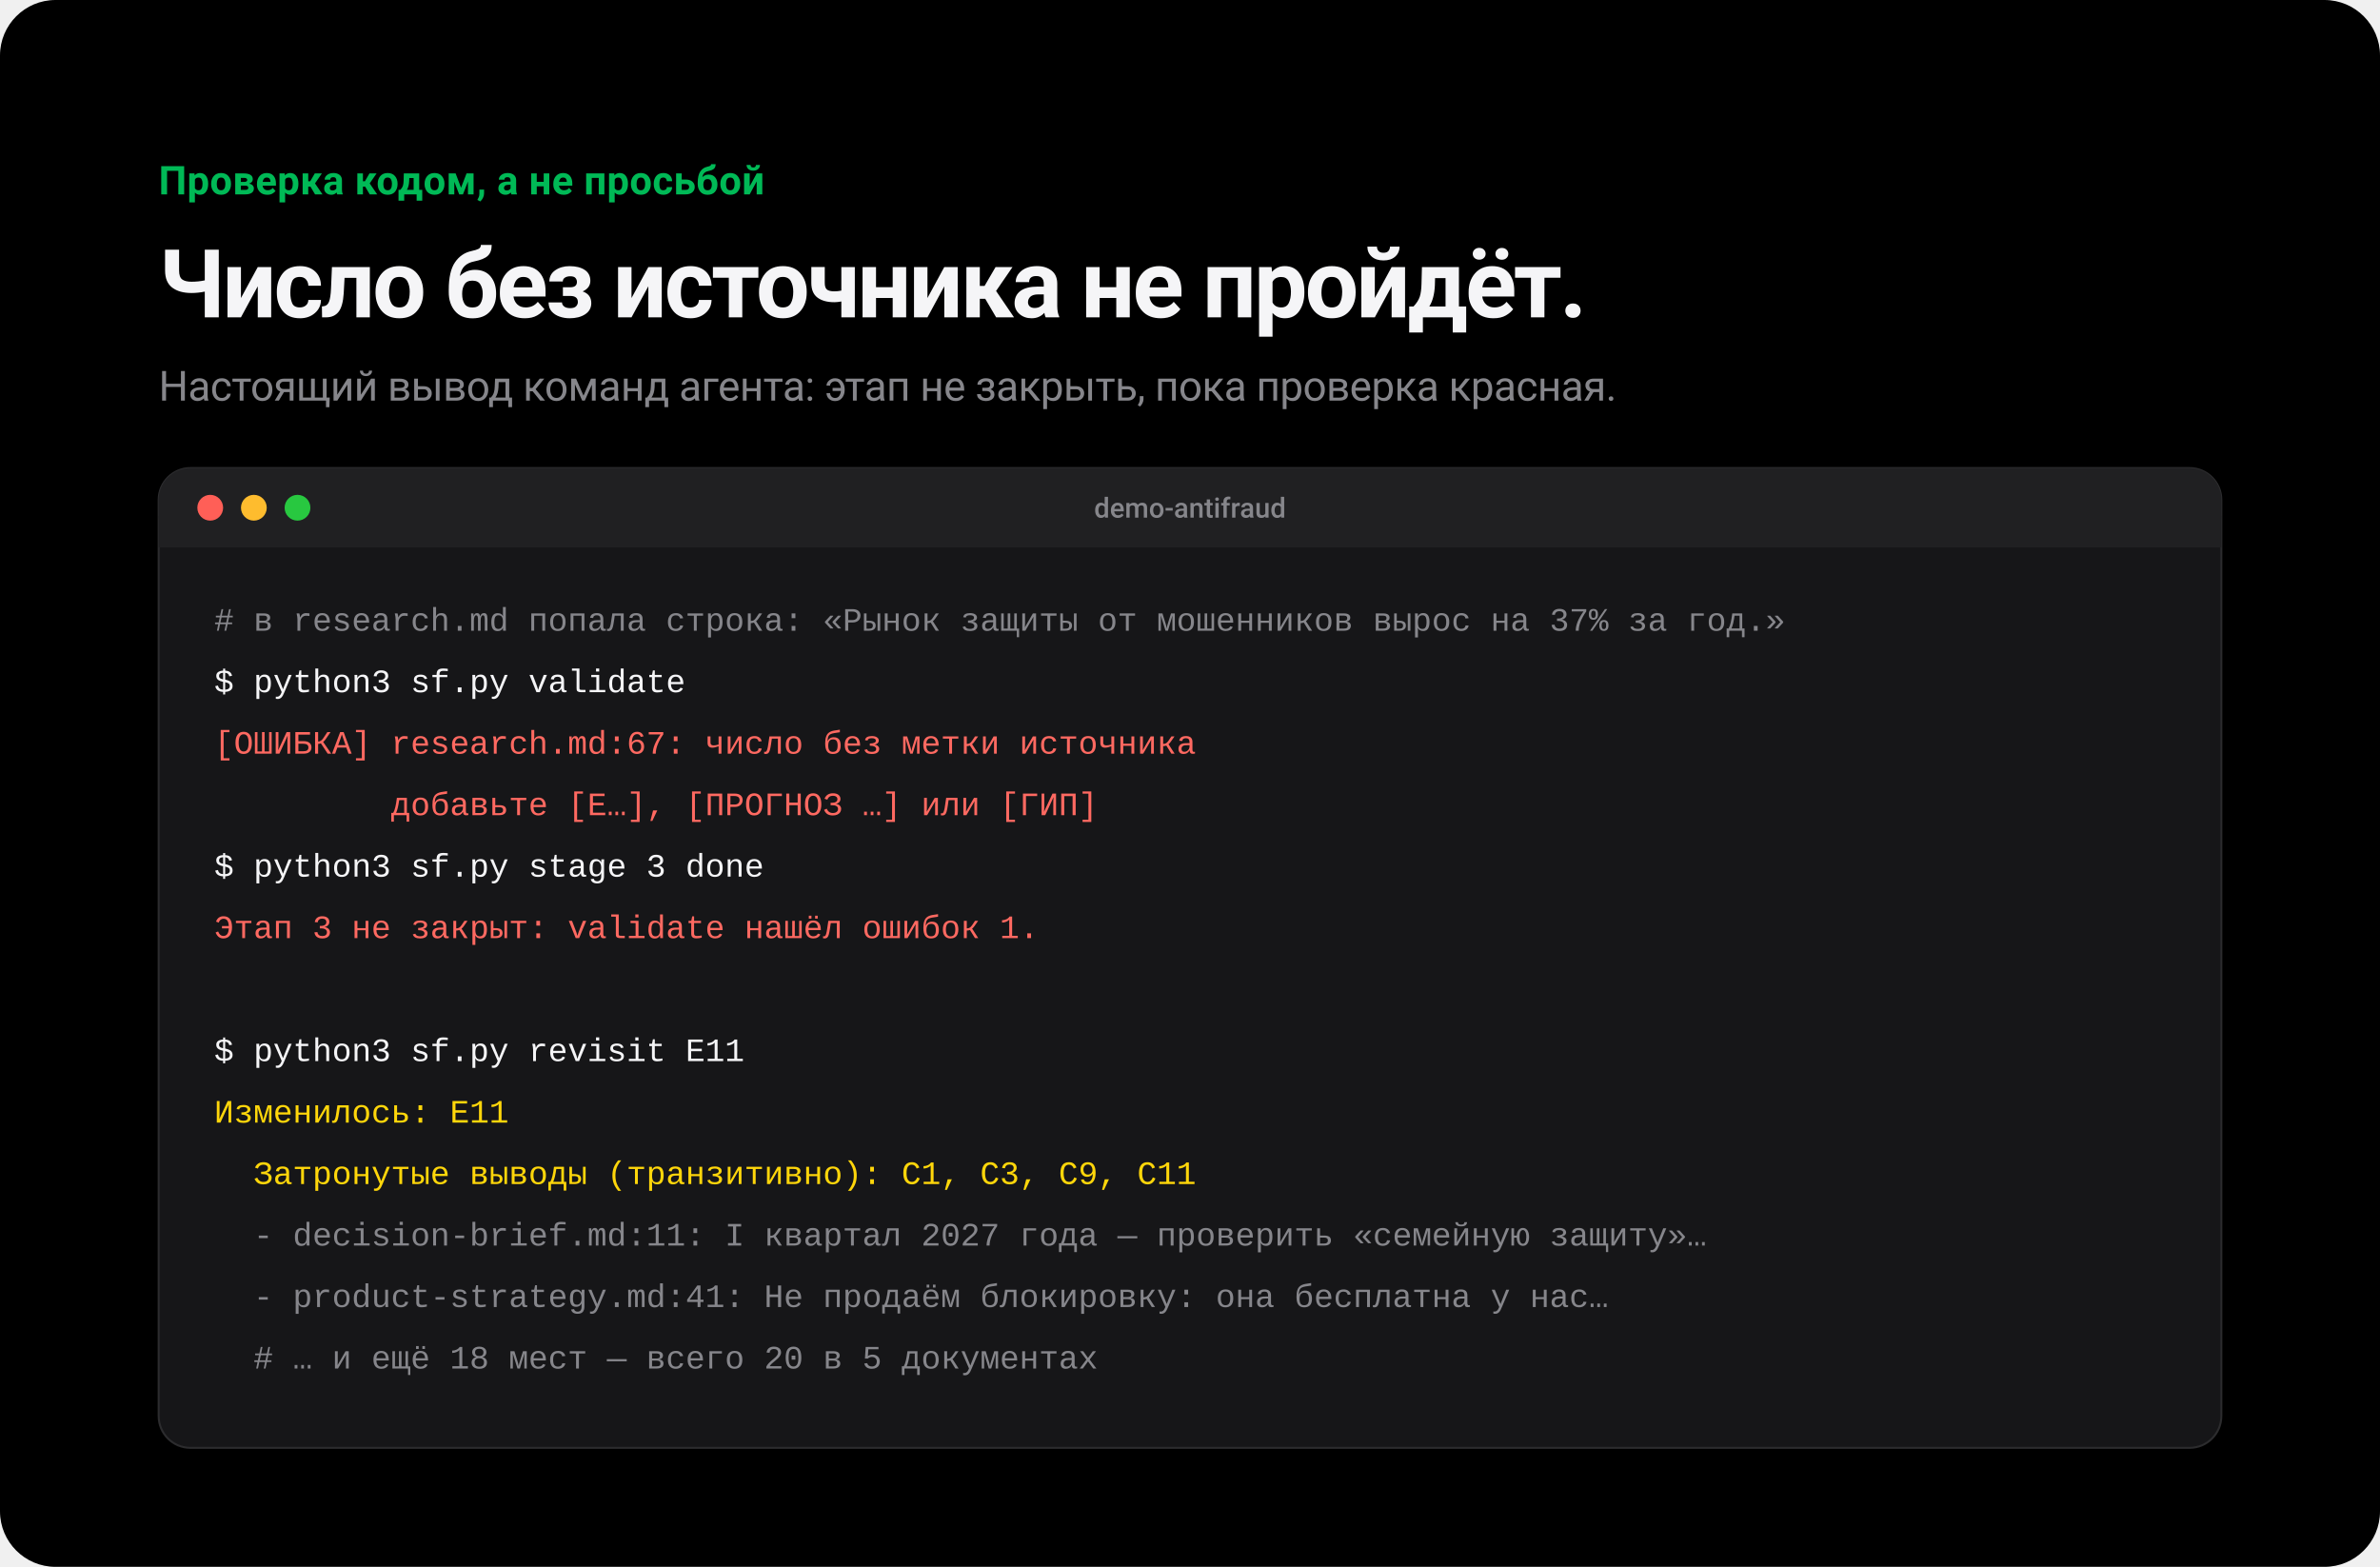
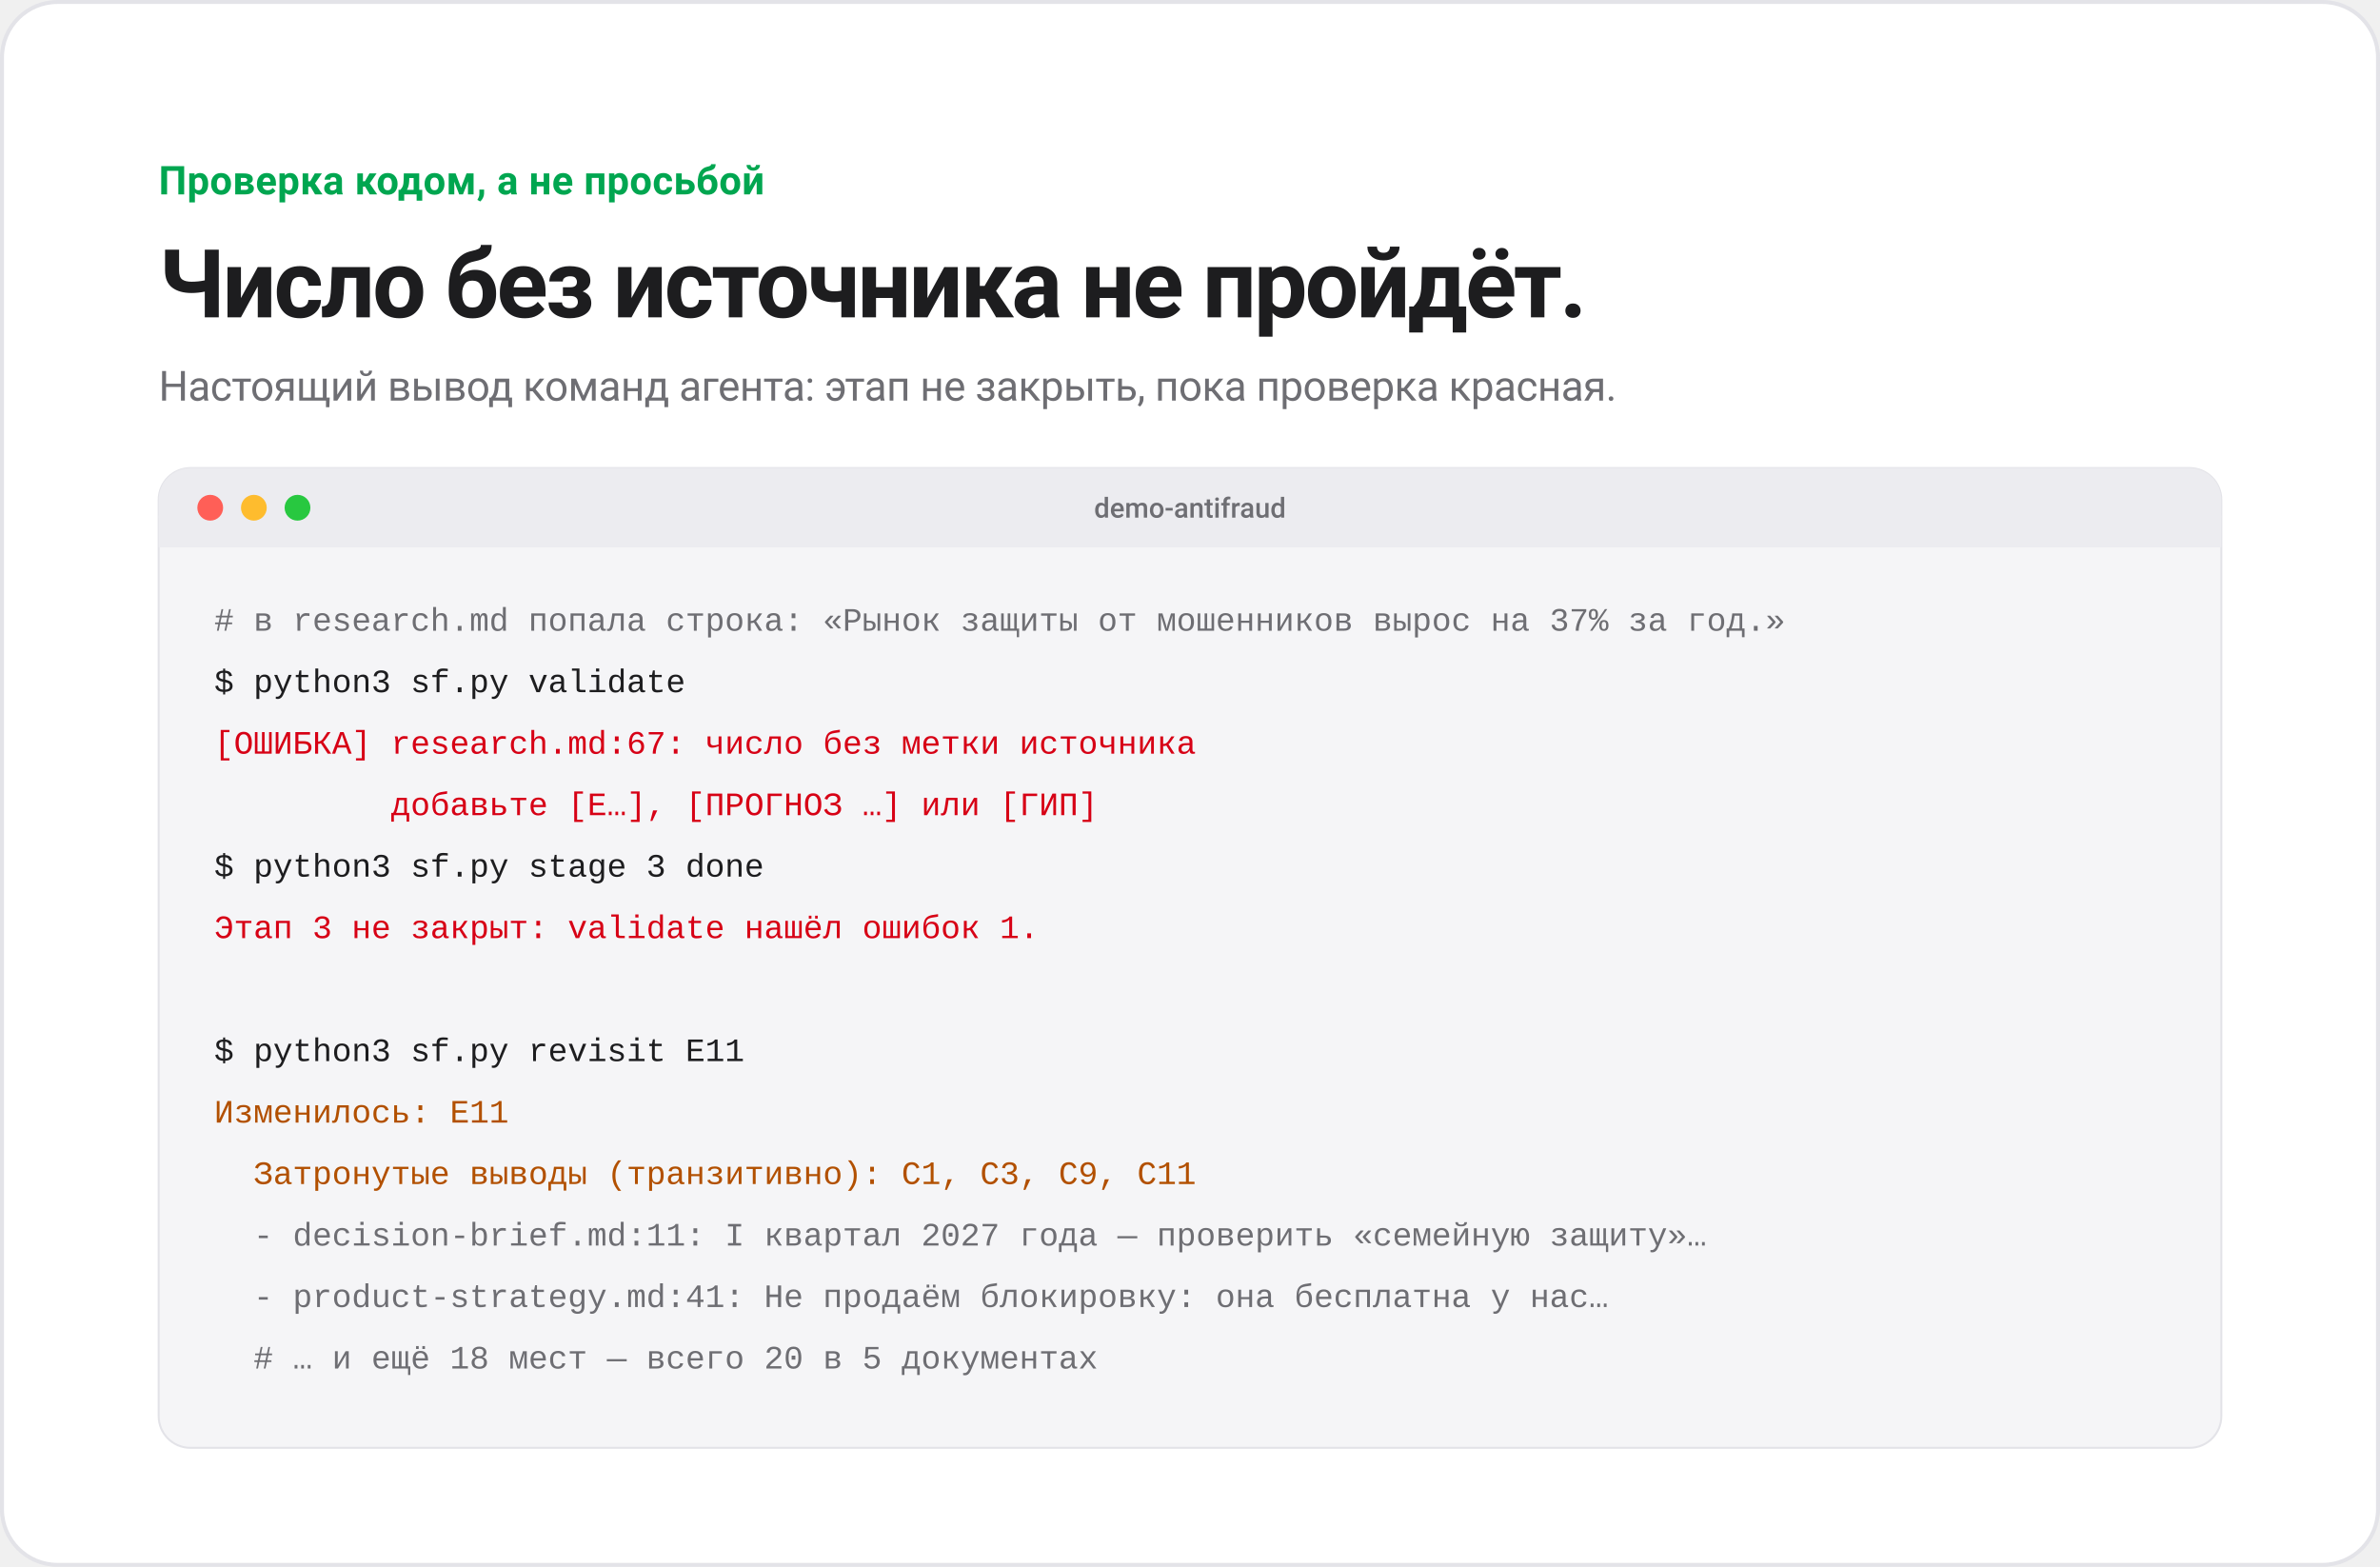
<svg xmlns="http://www.w3.org/2000/svg" viewBox="0 0 1200 790" width="1200" height="790" role="img" aria-label="Анимация: агент дописал число без источника, validate выдал ошибку, этап не закрылся; revisit E11 нашёл 4 зависимых вывода и 20 мест в 5 документах">
  <style>text{font-family:-apple-system,BlinkMacSystemFont,'SF Pro Display','Segoe UI',Roboto,Helvetica,Arial,sans-serif}
.m{font-family:'SF Mono',Menlo,Consolas,'Liberation Mono',monospace}
@keyframes k0{0%,20%{opacity:1}23%,30.8%{opacity:0}32.0%,100%{opacity:1}}.l0{animation:k0 22s linear infinite}
@keyframes k1{0%,20%{opacity:1}23%,35.0%{opacity:0}36.2%,100%{opacity:1}}.l1{animation:k1 22s linear infinite}
@keyframes k2{0%,20%{opacity:1}23%,39.2%{opacity:0}40.4%,100%{opacity:1}}.l2{animation:k2 22s linear infinite}
@keyframes k3{0%,20%{opacity:1}23%,40.6%{opacity:0}41.8%,100%{opacity:1}}.l3{animation:k3 22s linear infinite}
@keyframes k4{0%,20%{opacity:1}23%,47.6%{opacity:0}48.8%,100%{opacity:1}}.l4{animation:k4 22s linear infinite}
@keyframes k5{0%,20%{opacity:1}23%,51.8%{opacity:0}53.0%,100%{opacity:1}}.l5{animation:k5 22s linear infinite}
@keyframes k6{0%,20%{opacity:1}23%,56.0%{opacity:0}57.2%,100%{opacity:1}}.l6{animation:k6 22s linear infinite}
@keyframes k7{0%,20%{opacity:1}23%,60.2%{opacity:0}61.4%,100%{opacity:1}}.l7{animation:k7 22s linear infinite}
@keyframes k8{0%,20%{opacity:1}23%,64.4%{opacity:0}65.6%,100%{opacity:1}}.l8{animation:k8 22s linear infinite}
@keyframes k9{0%,20%{opacity:1}23%,66.5%{opacity:0}67.7%,100%{opacity:1}}.l9{animation:k9 22s linear infinite}
@keyframes k10{0%,20%{opacity:1}23%,70.0%{opacity:0}71.2%,100%{opacity:1}}.l10{animation:k10 22s linear infinite}
@keyframes k11{0%,20%{opacity:1}23%,72.1%{opacity:0}73.3%,100%{opacity:1}}.l11{animation:k11 22s linear infinite}
@keyframes k12{0%,20%{opacity:1}23%,74.2%{opacity:0}75.4%,100%{opacity:1}}.l12{animation:k12 22s linear infinite}
@media (prefers-reduced-motion:reduce){.l0,.l1,.l2,.l3,.l4,.l5,.l6,.l7,.l8,.l9,.l10,.l11,.l12{animation:none}}</style>
-   <rect width="1200" height="790" rx="28" fill="#000000" />
-   <text x="80" y="98" font-size="20" font-weight="600" fill="#00B956" letter-spacing="0.2" text-anchor="start">Проверка кодом, а не просьбой</text>
-   <text x="80" y="160" font-size="48" font-weight="700" fill="#f5f5f7" letter-spacing="-1.3" text-anchor="start">Число без источника не пройдёт.</text>
-   <text x="80" y="202" font-size="21" font-weight="400" fill="#86868b" letter-spacing="-0.2" text-anchor="start">Настоящий вывод команд агента: этап не закрыть, пока проверка красная.</text>
-   <rect x="80" y="236" width="1040" height="494" rx="16" fill="#161618" stroke="#2c2c2e" />
-   <rect x="80" y="236" width="1040" height="40" rx="16" fill="#202022" />
-   <rect x="80" y="260" width="1040" height="16" fill="#202022" />
+   <rect x="1" y="1" width="1198" height="788" rx="28" fill="#ffffff" stroke="#e3e3e8" stroke-width="2" />
+   <text x="80" y="98" font-size="20" font-weight="600" fill="#00a650" letter-spacing="0.2" text-anchor="start">Проверка кодом, а не просьбой</text>
+   <text x="80" y="160" font-size="48" font-weight="700" fill="#1d1d1f" letter-spacing="-1.3" text-anchor="start">Число без источника не пройдёт.</text>
+   <text x="80" y="202" font-size="21" font-weight="400" fill="#6e6e73" letter-spacing="-0.2" text-anchor="start">Настоящий вывод команд агента: этап не закрыть, пока проверка красная.</text>
+   <rect x="80" y="236" width="1040" height="494" rx="16" fill="#f5f5f7" stroke="#e3e3e8" />
+   <rect x="80" y="236" width="1040" height="40" rx="16" fill="#ececf0" />
+   <rect x="80" y="260" width="1040" height="16" fill="#ececf0" />
  <circle cx="106" cy="256" r="6.5" fill="#ff5f57" />
  <circle cx="128" cy="256" r="6.5" fill="#febc2e" />
  <circle cx="150" cy="256" r="6.5" fill="#28c840" />
-   <text x="600" y="261" font-size="14" font-weight="500" fill="#86868b" letter-spacing="0" text-anchor="middle">demo-antifraud</text>
-   <text class="m l0" x="108" y="318" font-size="16.5" fill="#86868b" xml:space="preserve"># в research.md попала строка: «Рынок защиты от мошенников вырос на 37% за год.»</text>
-   <text class="m l1" x="108" y="349" font-size="16.5" fill="#f5f5f7" xml:space="preserve">$ python3 sf.py validate</text>
-   <text class="m l2" x="108" y="380" font-size="16.5" fill="#ff6961" xml:space="preserve">[ОШИБКА] research.md:67: число без метки источника</text>
-   <text class="m l3" x="108" y="411" font-size="16.5" fill="#ff6961" xml:space="preserve">         добавьте [E…], [ПРОГНОЗ …] или [ГИП]</text>
-   <text class="m l4" x="108" y="442" font-size="16.5" fill="#f5f5f7" xml:space="preserve">$ python3 sf.py stage 3 done</text>
-   <text class="m l5" x="108" y="473" font-size="16.5" fill="#ff6961" xml:space="preserve">Этап 3 не закрыт: validate нашёл ошибок 1.</text>
-   <text class="m l6" x="108" y="504" font-size="16.5" fill="#86868b" xml:space="preserve"> </text>
-   <text class="m l7" x="108" y="535" font-size="16.5" fill="#f5f5f7" xml:space="preserve">$ python3 sf.py revisit E11</text>
-   <text class="m l8" x="108" y="566" font-size="16.5" fill="#ffd60a" xml:space="preserve">Изменилось: E11</text>
-   <text class="m l9" x="108" y="597" font-size="16.5" fill="#ffd60a" xml:space="preserve">  Затронутые выводы (транзитивно): C1, C3, C9, C11</text>
-   <text class="m l10" x="108" y="628" font-size="16.5" fill="#86868b" xml:space="preserve">  - decision-brief.md:11: I квартал 2027 года — проверить «семейную защиту»…</text>
-   <text class="m l11" x="108" y="659" font-size="16.5" fill="#86868b" xml:space="preserve">  - product-strategy.md:41: Не продаём блокировку: она бесплатна у нас…</text>
-   <text class="m l12" x="108" y="690" font-size="16.5" fill="#86868b" xml:space="preserve">  # … и ещё 18 мест — всего 20 в 5 документах</text>
+   <text x="600" y="261" font-size="14" font-weight="500" fill="#6e6e73" letter-spacing="0" text-anchor="middle">demo-antifraud</text>
+   <text class="m l0" x="108" y="318" font-size="16.5" fill="#6e6e73" xml:space="preserve"># в research.md попала строка: «Рынок защиты от мошенников вырос на 37% за год.»</text>
+   <text class="m l1" x="108" y="349" font-size="16.5" fill="#1d1d1f" xml:space="preserve">$ python3 sf.py validate</text>
+   <text class="m l2" x="108" y="380" font-size="16.5" fill="#d70015" xml:space="preserve">[ОШИБКА] research.md:67: число без метки источника</text>
+   <text class="m l3" x="108" y="411" font-size="16.5" fill="#d70015" xml:space="preserve">         добавьте [E…], [ПРОГНОЗ …] или [ГИП]</text>
+   <text class="m l4" x="108" y="442" font-size="16.5" fill="#1d1d1f" xml:space="preserve">$ python3 sf.py stage 3 done</text>
+   <text class="m l5" x="108" y="473" font-size="16.5" fill="#d70015" xml:space="preserve">Этап 3 не закрыт: validate нашёл ошибок 1.</text>
+   <text class="m l6" x="108" y="504" font-size="16.5" fill="#6e6e73" xml:space="preserve"> </text>
+   <text class="m l7" x="108" y="535" font-size="16.5" fill="#1d1d1f" xml:space="preserve">$ python3 sf.py revisit E11</text>
+   <text class="m l8" x="108" y="566" font-size="16.5" fill="#b25000" xml:space="preserve">Изменилось: E11</text>
+   <text class="m l9" x="108" y="597" font-size="16.5" fill="#b25000" xml:space="preserve">  Затронутые выводы (транзитивно): C1, C3, C9, C11</text>
+   <text class="m l10" x="108" y="628" font-size="16.5" fill="#6e6e73" xml:space="preserve">  - decision-brief.md:11: I квартал 2027 года — проверить «семейную защиту»…</text>
+   <text class="m l11" x="108" y="659" font-size="16.5" fill="#6e6e73" xml:space="preserve">  - product-strategy.md:41: Не продаём блокировку: она бесплатна у нас…</text>
+   <text class="m l12" x="108" y="690" font-size="16.5" fill="#6e6e73" xml:space="preserve">  # … и ещё 18 мест — всего 20 в 5 документах</text>
</svg>
